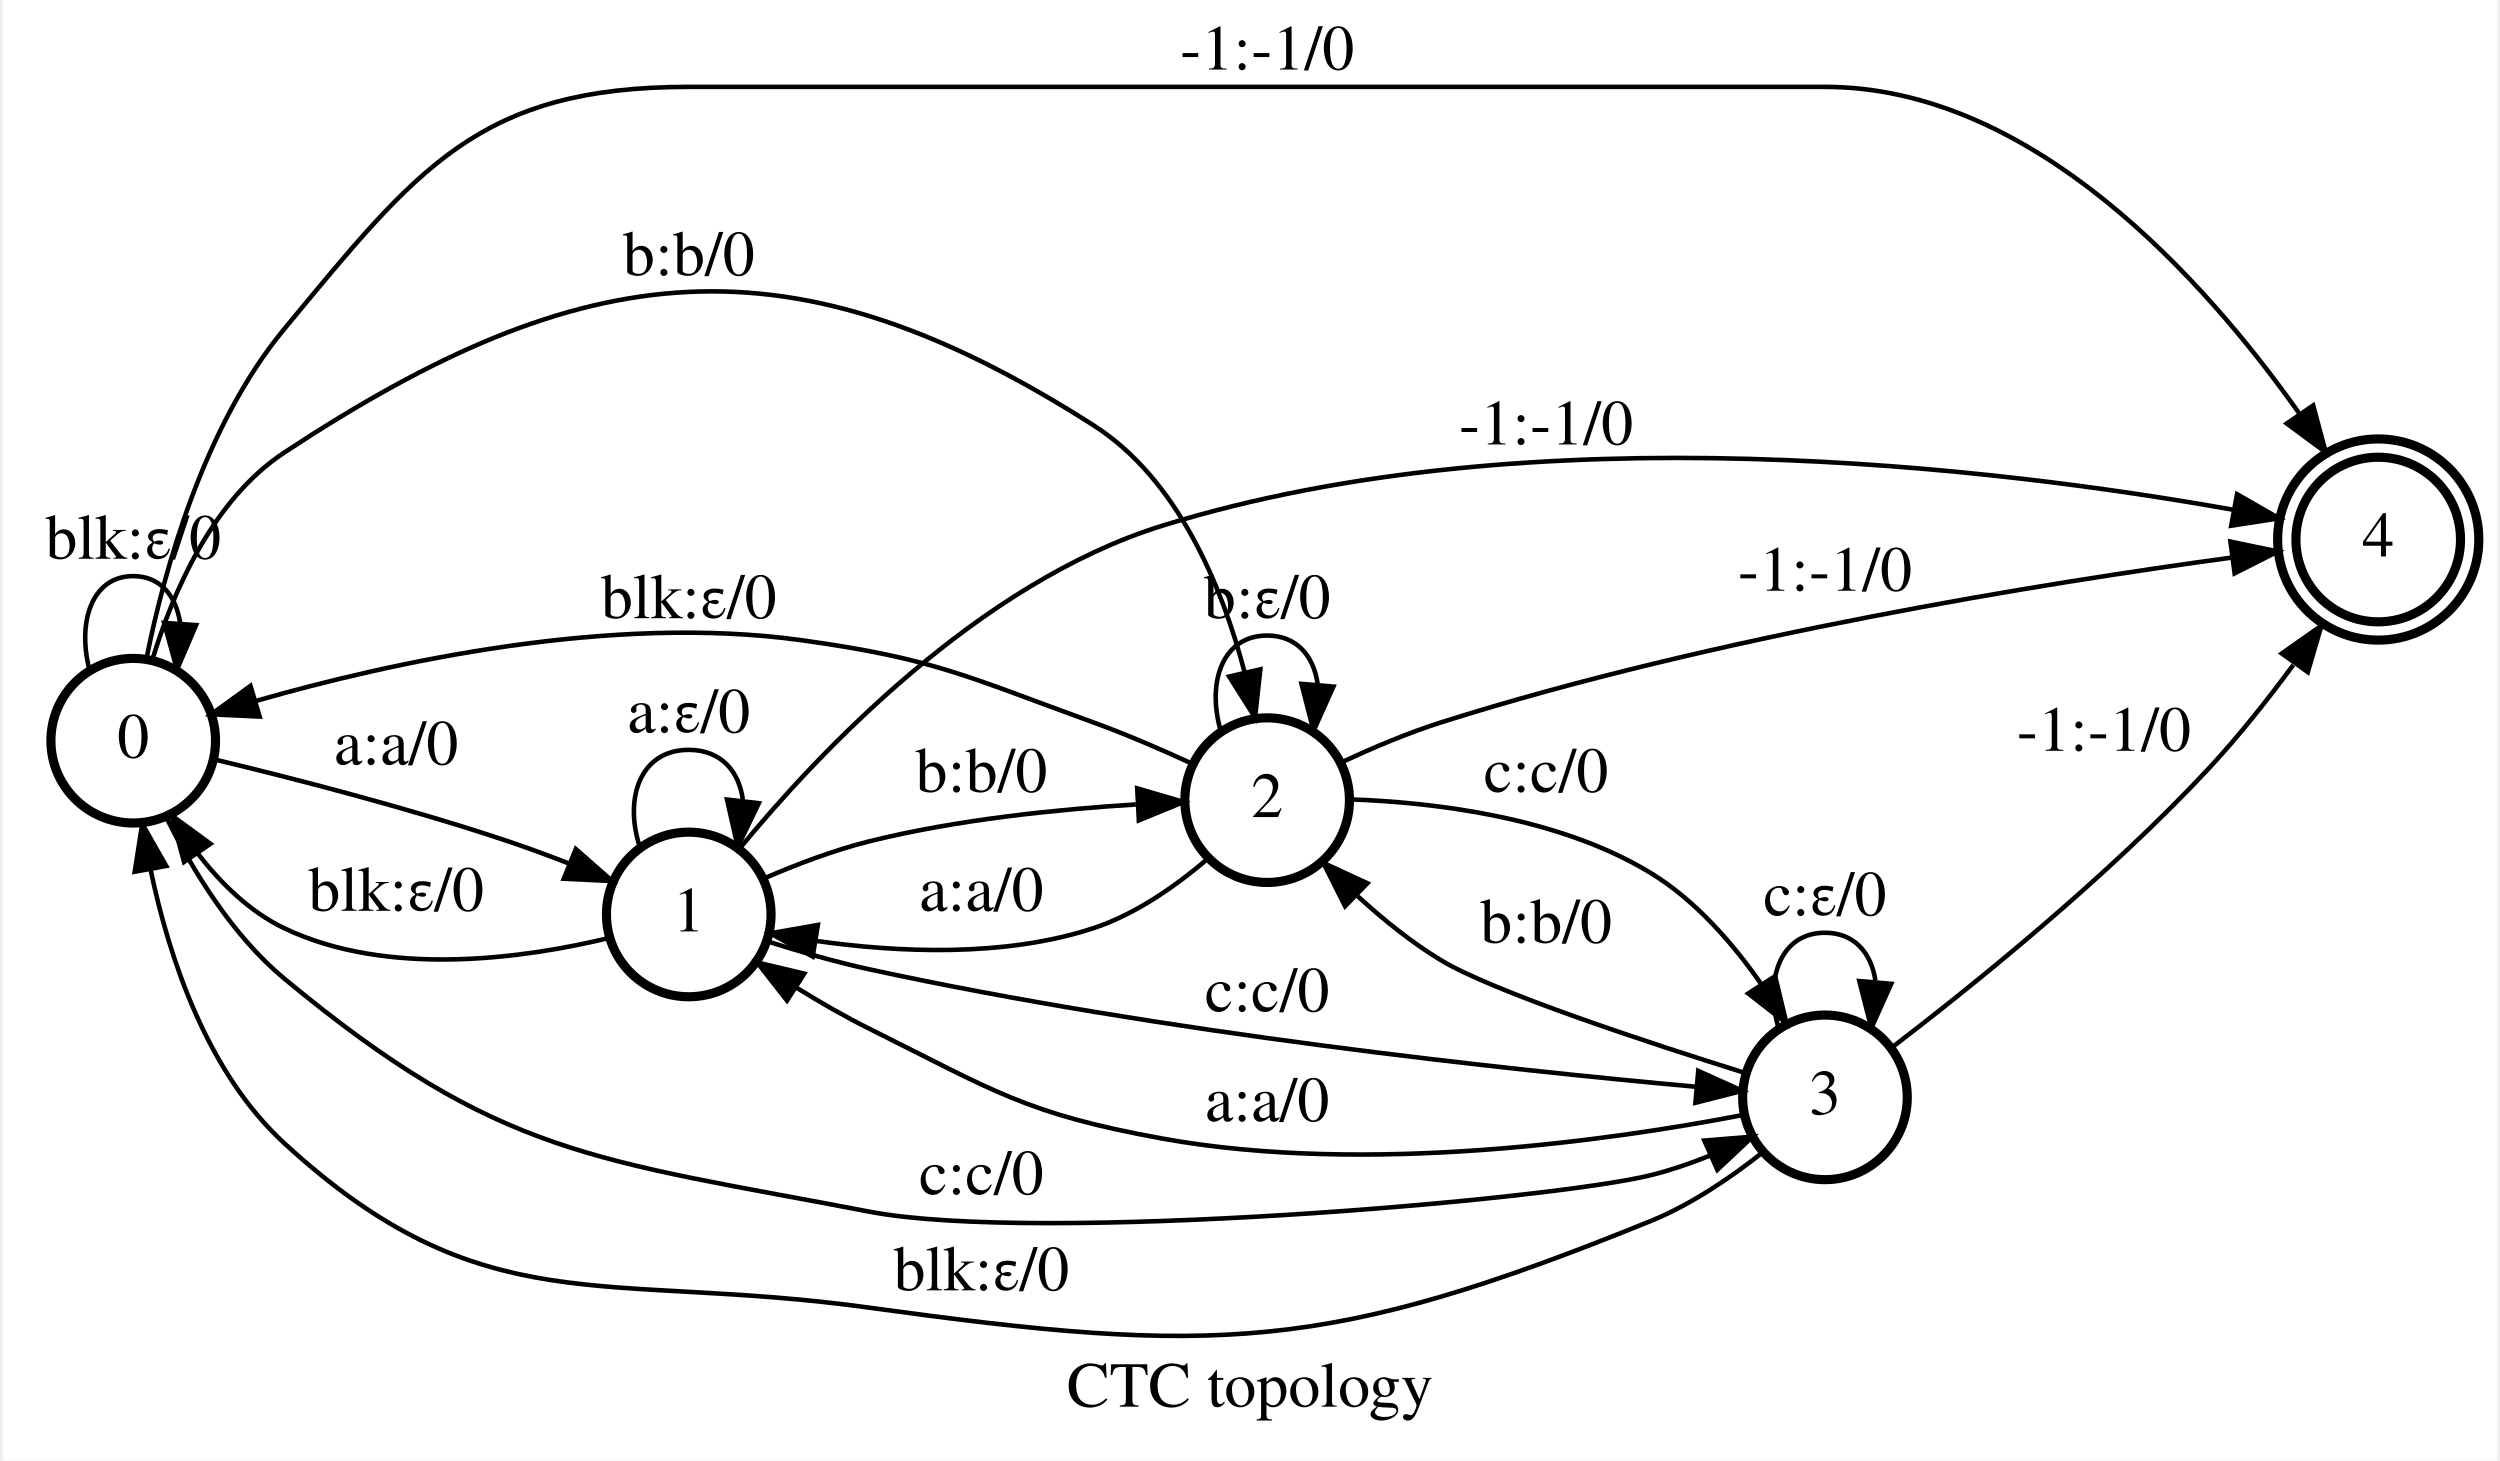
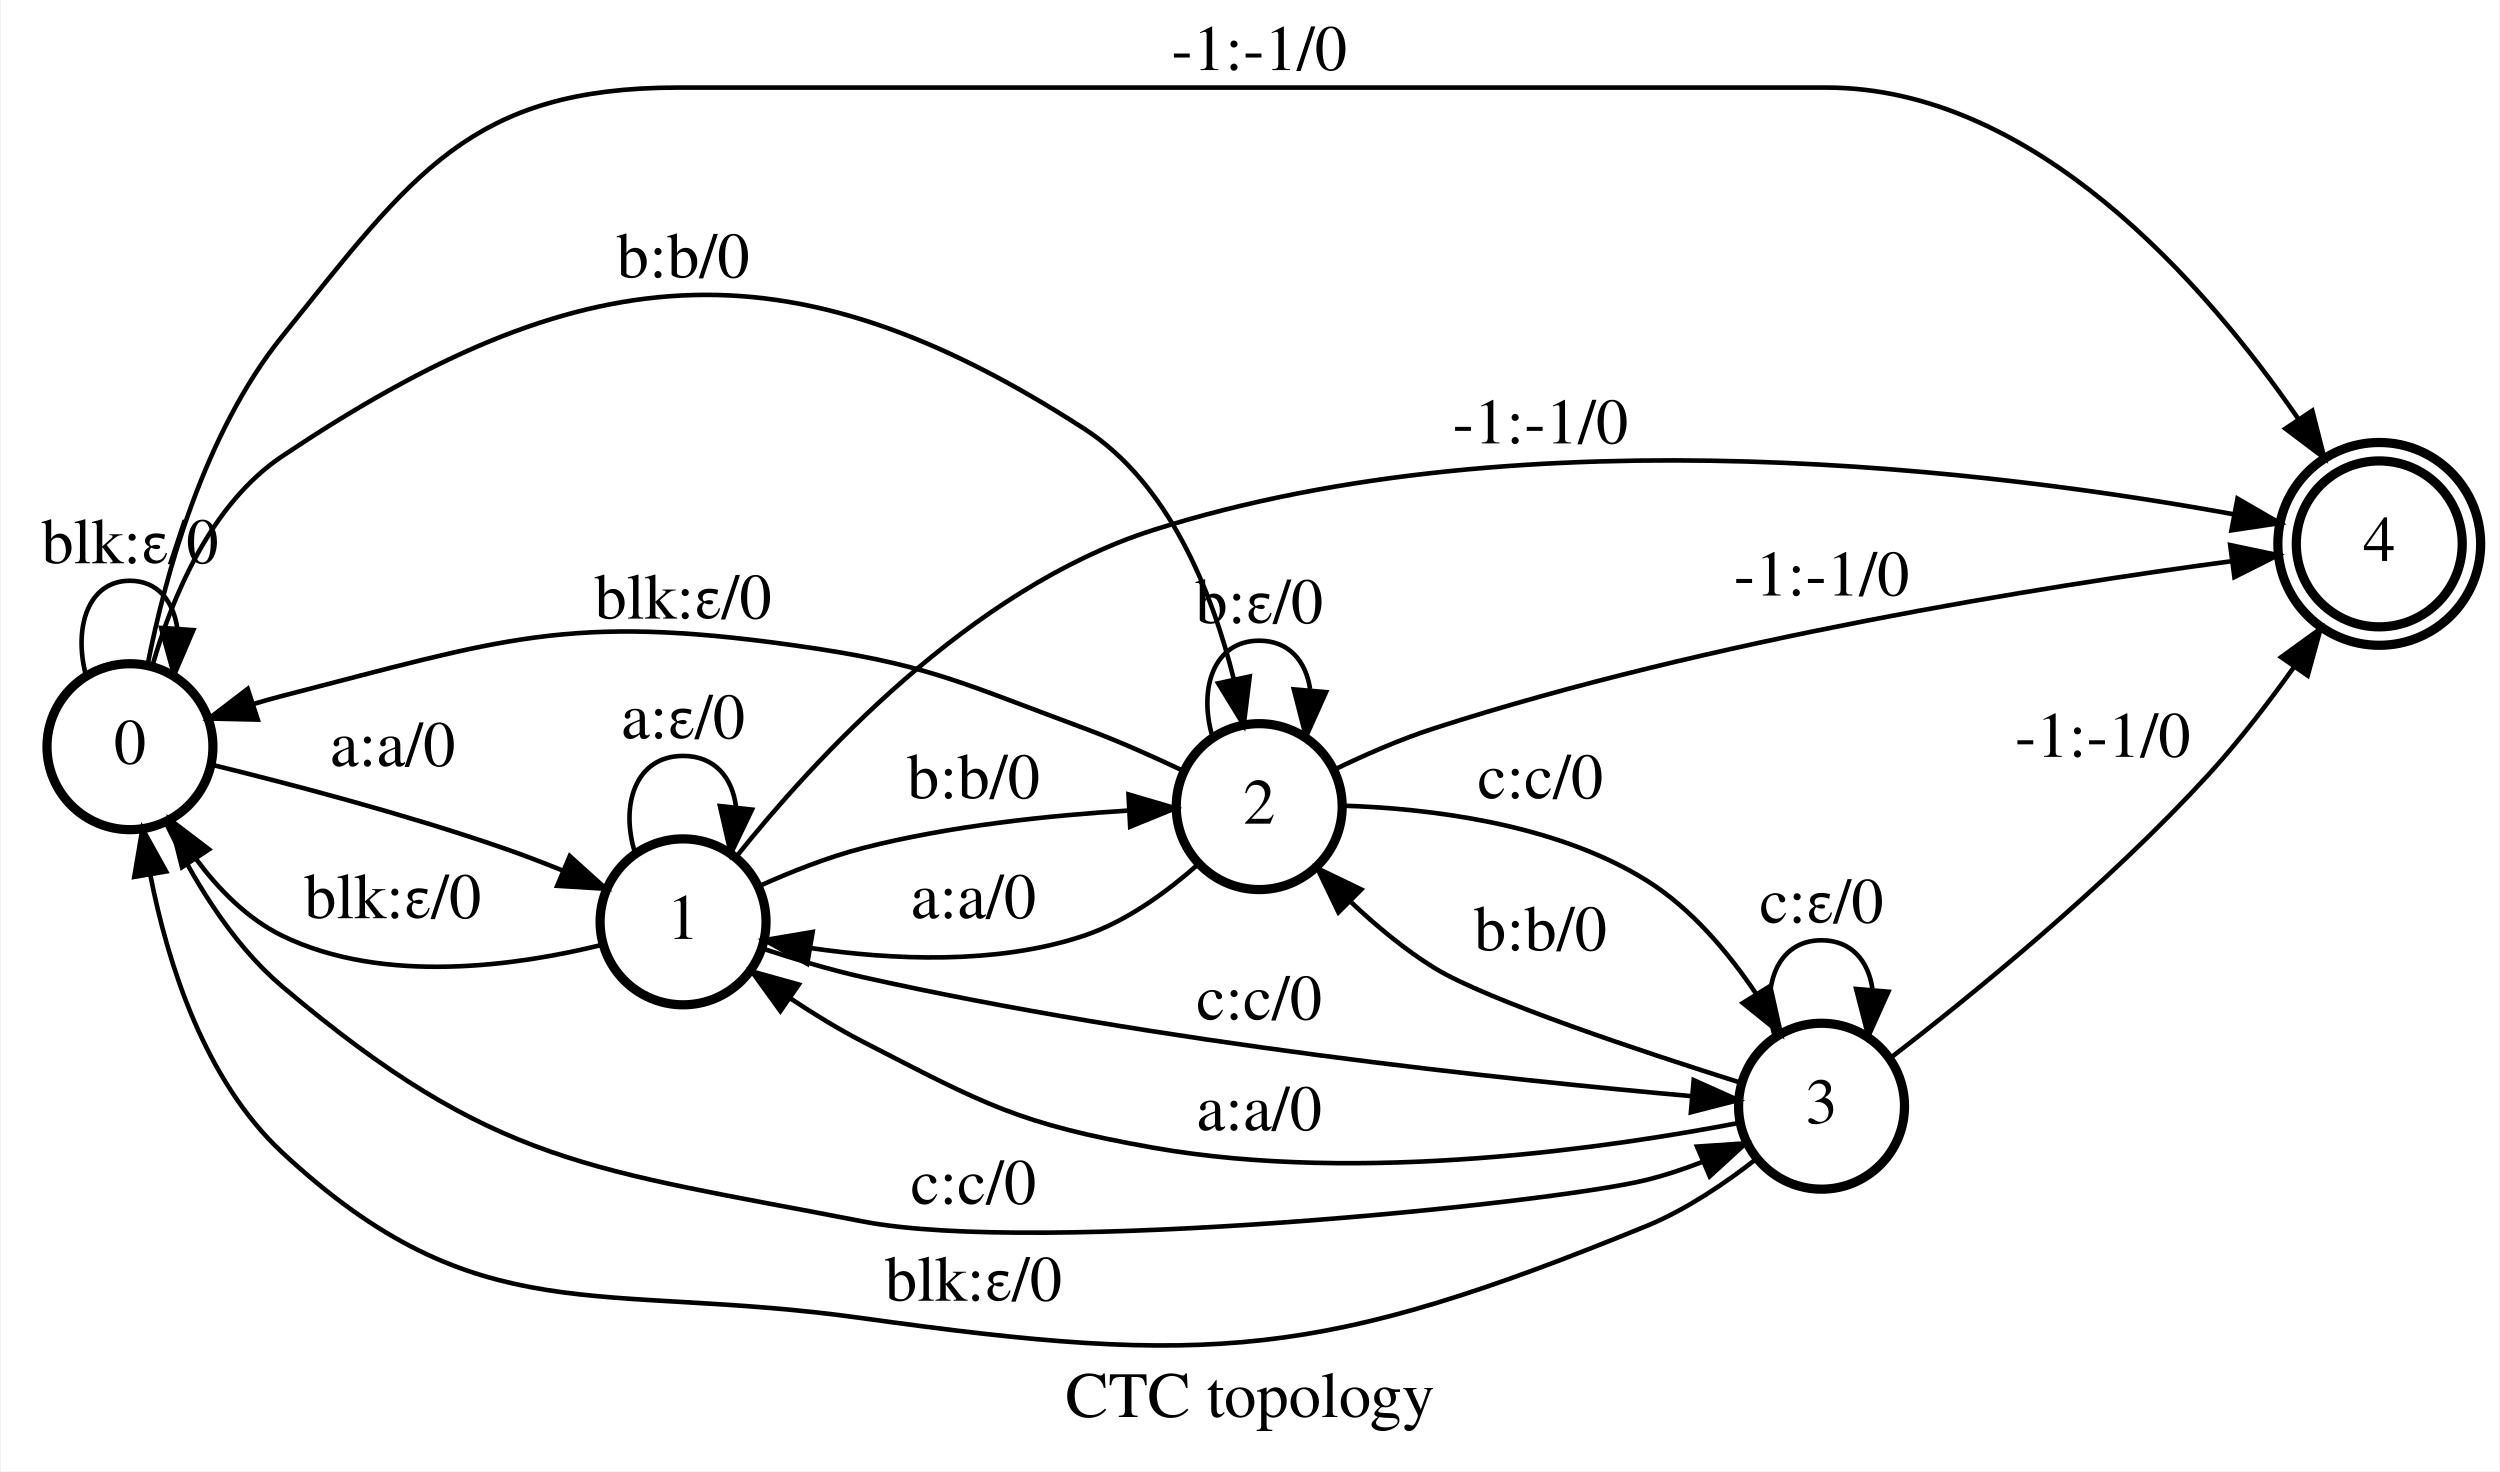
- <svg xmlns="http://www.w3.org/2000/svg" width="546pt" height="319pt" viewBox="0.00 0.00 545.50 319.45">
-   <g id="graph0" class="graph" transform="scale(1 1) rotate(0) translate(4 315.4478)">
-     <polygon fill="#ffffff" stroke="transparent" points="-4,4 -4,-315.448 541.5,-315.448 541.5,4 -4,4" />
-     <text text-anchor="middle" x="268.75" y="-7.8" font-family="Times,serif" font-size="14.00" fill="#000000">CTC topology</text>
+ <svg xmlns="http://www.w3.org/2000/svg" width="542pt" height="319pt" viewBox="0.00 0.00 542.00 319.23">
+   <g id="graph0" class="graph" transform="scale(1 1) rotate(0) translate(4 315.23)">
+     <polygon fill="white" stroke="transparent" points="-4,4 -4,-315.23 538,-315.23 538,4 -4,4" />
+     <text text-anchor="middle" x="267" y="-7.8" font-family="Times,serif" font-size="14.00">CTC topology</text>
    <g id="node1" class="node">
-       <ellipse fill="none" stroke="#000000" stroke-width="2" cx="24.5" cy="-153.448" rx="18" ry="18" />
-       <text text-anchor="middle" x="24.5" y="-149.748" font-family="Times,serif" font-size="14.00" fill="#000000">0</text>
+       <ellipse fill="none" stroke="black" stroke-width="2" cx="24" cy="-153.23" rx="18" ry="18" />
+       <text text-anchor="middle" x="24" y="-149.53" font-family="Times,serif" font-size="14.00">0</text>
    </g>
    <g id="edge1" class="edge">
-       <path fill="none" stroke="#000000" d="M14.925,-168.989C12.23,-179.357 15.422,-189.448 24.5,-189.448 30.457,-189.448 33.88,-185.102 34.767,-179.184" />
-       <polygon fill="#000000" stroke="#000000" points="38.244,-178.729 34.075,-168.989 31.261,-179.203 38.244,-178.729" />
-       <text text-anchor="middle" x="24.5" y="-193.248" font-family="Times,serif" font-size="14.00" fill="#000000">blk:ε/0</text>
+       <path fill="none" stroke="black" d="M14.43,-168.78C11.73,-179.14 14.92,-189.23 24,-189.23 29.96,-189.23 33.38,-184.89 34.27,-178.97" />
+       <polygon fill="black" stroke="black" points="37.74,-178.52 33.57,-168.78 30.76,-178.99 37.74,-178.52" />
+       <text text-anchor="middle" x="24" y="-193.03" font-family="Times,serif" font-size="14.00">blk:ε/0</text>
    </g>
    <g id="node2" class="node">
-       <ellipse fill="none" stroke="#000000" stroke-width="2" cx="146" cy="-115.448" rx="18" ry="18" />
-       <text text-anchor="middle" x="146" y="-111.748" font-family="Times,serif" font-size="14.00" fill="#000000">1</text>
+       <ellipse fill="none" stroke="black" stroke-width="2" cx="144" cy="-115.23" rx="18" ry="18" />
+       <text text-anchor="middle" x="144" y="-111.53" font-family="Times,serif" font-size="14.00">1</text>
    </g>
    <g id="edge2" class="edge">
-       <path fill="none" stroke="#000000" d="M42.282,-149.345C59.018,-145.328 84.699,-138.757 106.5,-131.448 110.88,-129.979 115.473,-128.275 119.915,-126.538" />
-       <polygon fill="#000000" stroke="#000000" points="121.297,-129.755 129.255,-122.761 118.673,-123.265 121.297,-129.755" />
-       <text text-anchor="middle" x="82" y="-148.248" font-family="Times,serif" font-size="14.00" fill="#000000">a:a/0</text>
+       <path fill="none" stroke="black" d="M41.74,-149.31C58.06,-145.32 83.49,-138.68 105,-131.23 109.19,-129.79 113.57,-128.1 117.81,-126.38" />
+       <polygon fill="black" stroke="black" points="119.42,-129.5 127.28,-122.4 116.7,-123.05 119.42,-129.5" />
+       <text text-anchor="middle" x="81" y="-149.03" font-family="Times,serif" font-size="14.00">a:a/0</text>
    </g>
    <g id="node3" class="node">
-       <ellipse fill="none" stroke="#000000" stroke-width="2" cx="272.5" cy="-140.448" rx="18" ry="18" />
-       <text text-anchor="middle" x="272.5" y="-136.748" font-family="Times,serif" font-size="14.00" fill="#000000">2</text>
+       <ellipse fill="none" stroke="black" stroke-width="2" cx="269" cy="-140.23" rx="18" ry="18" />
+       <text text-anchor="middle" x="269" y="-136.53" font-family="Times,serif" font-size="14.00">2</text>
    </g>
    <g id="edge3" class="edge">
-       <path fill="none" stroke="#000000" d="M28.657,-171.076C33.137,-185.841 41.834,-206.114 57.5,-216.448 123.204,-259.789 168.165,-264.819 234.5,-222.448 253.021,-210.618 262.65,-187.187 267.574,-168.39" />
-       <polygon fill="#000000" stroke="#000000" points="271.011,-169.059 269.851,-158.528 264.191,-167.484 271.011,-169.059" />
-       <text text-anchor="middle" x="146" y="-255.248" font-family="Times,serif" font-size="14.00" fill="#000000">b:b/0</text>
+       <path fill="none" stroke="black" d="M28.88,-170.84C33.13,-185.6 41.51,-205.86 57,-216.23 121.3,-259.29 166,-264.22 231,-222.23 249.49,-210.3 258.83,-186.66 263.5,-167.81" />
+       <polygon fill="black" stroke="black" points="266.94,-168.46 265.64,-157.95 260.1,-166.98 266.94,-168.46" />
+       <text text-anchor="middle" x="144" y="-255.03" font-family="Times,serif" font-size="14.00">b:b/0</text>
    </g>
    <g id="node4" class="node">
-       <ellipse fill="none" stroke="#000000" stroke-width="2" cx="394.5" cy="-75.448" rx="18" ry="18" />
-       <text text-anchor="middle" x="394.5" y="-71.748" font-family="Times,serif" font-size="14.00" fill="#000000">3</text>
+       <ellipse fill="none" stroke="black" stroke-width="2" cx="391" cy="-75.23" rx="18" ry="18" />
+       <text text-anchor="middle" x="391" y="-71.53" font-family="Times,serif" font-size="14.00">3</text>
    </g>
    <g id="edge4" class="edge">
-       <path fill="none" stroke="#000000" d="M31.83,-136.491C37.439,-125.24 46.141,-110.865 57.5,-101.448 104.642,-62.362 125.359,-61.988 185.5,-50.448 222.32,-43.383 334.171,-52.911 356.5,-58.448 360.762,-59.505 365.14,-61.017 369.341,-62.71" />
-       <polygon fill="#000000" stroke="#000000" points="368.12,-65.997 378.68,-66.856 370.96,-59.599 368.12,-65.997" />
-       <text text-anchor="middle" x="210" y="-54.248" font-family="Times,serif" font-size="14.00" fill="#000000">c:c/0</text>
+       <path fill="none" stroke="black" d="M31.78,-136.78C37.16,-125.47 45.67,-110.82 57,-101.23 103.13,-62.23 123.7,-61.78 183,-50.23 220.86,-42.86 331.76,-54.02 353,-59.23 357.01,-60.22 361.15,-61.6 365.13,-63.15" />
+       <polygon fill="black" stroke="black" points="363.99,-66.47 374.56,-67.18 366.74,-60.03 363.99,-66.47" />
+       <text text-anchor="middle" x="207" y="-54.03" font-family="Times,serif" font-size="14.00">c:c/0</text>
    </g>
    <g id="node5" class="node">
-       <ellipse fill="none" stroke="#000000" stroke-width="2" cx="515.5" cy="-197.448" rx="18" ry="18" />
-       <ellipse fill="none" stroke="#000000" stroke-width="2" cx="515.5" cy="-197.448" rx="22" ry="22" />
-       <text text-anchor="middle" x="515.5" y="-193.748" font-family="Times,serif" font-size="14.00" fill="#000000">4</text>
+       <ellipse fill="none" stroke="black" stroke-width="2" cx="512" cy="-197.23" rx="18" ry="18" />
+       <ellipse fill="none" stroke="black" stroke-width="2" cx="512" cy="-197.23" rx="22" ry="22" />
+       <text text-anchor="middle" x="512" y="-193.53" font-family="Times,serif" font-size="14.00">4</text>
    </g>
    <g id="edge5" class="edge">
-       <path fill="none" stroke="#000000" d="M27.408,-171.46C31.345,-191.02 39.993,-222.293 57.5,-243.448 86.73,-278.769 100.153,-296.448 146,-296.448 146,-296.448 146,-296.448 394.5,-296.448 439.76,-296.448 477.396,-254.444 498.137,-225.156" />
-       <polygon fill="#000000" stroke="#000000" points="501.274,-226.769 504.021,-216.536 495.493,-222.822 501.274,-226.769" />
-       <text text-anchor="middle" x="272.5" y="-300.248" font-family="Times,serif" font-size="14.00" fill="#000000">-1:-1/0</text>
+       <path fill="none" stroke="black" d="M27.82,-170.98C31.63,-190.26 40.01,-221.13 57,-242.23 85.3,-277.4 97.87,-296.23 143,-296.23 143,-296.23 143,-296.23 392,-296.23 437.06,-296.23 474.14,-253.77 494.36,-224.47" />
+       <polygon fill="black" stroke="black" points="497.47,-226.12 500.09,-215.86 491.64,-222.24 497.47,-226.12" />
+       <text text-anchor="middle" x="269" y="-300.03" font-family="Times,serif" font-size="14.00">-1:-1/0</text>
    </g>
    <g id="edge6" class="edge">
-       <path fill="none" stroke="#000000" d="M128.737,-110.345C110.165,-105.853 80.24,-101.56 57.5,-112.448 49.967,-116.055 43.606,-122.313 38.541,-128.869" />
-       <polygon fill="#000000" stroke="#000000" points="35.622,-126.937 32.827,-137.156 41.385,-130.91 35.622,-126.937" />
-       <text text-anchor="middle" x="82" y="-116.248" font-family="Times,serif" font-size="14.00" fill="#000000">blk:ε/0</text>
+       <path fill="none" stroke="black" d="M126.52,-110.27C108.48,-105.79 79.15,-101.42 57,-112.23 49.47,-115.91 43.19,-122.31 38.25,-128.98" />
+       <polygon fill="black" stroke="black" points="35.29,-127.1 32.71,-137.37 41.14,-130.95 35.29,-127.1" />
+       <text text-anchor="middle" x="81" y="-116.03" font-family="Times,serif" font-size="14.00">blk:ε/0</text>
    </g>
    <g id="edge7" class="edge">
-       <path fill="none" stroke="#000000" d="M135.292,-130.239C131.806,-140.864 135.375,-151.448 146,-151.448 153.139,-151.448 157.092,-146.67 157.861,-140.312" />
-       <polygon fill="#000000" stroke="#000000" points="161.322,-139.777 156.708,-130.239 154.368,-140.573 161.322,-139.777" />
-       <text text-anchor="middle" x="146" y="-155.248" font-family="Times,serif" font-size="14.00" fill="#000000">a:ε/0</text>
+       <path fill="none" stroke="black" d="M133.63,-130.03C130.25,-140.65 133.71,-151.23 144,-151.23 150.92,-151.23 154.75,-146.46 155.49,-140.1" />
+       <polygon fill="black" stroke="black" points="158.95,-139.58 154.37,-130.03 152,-140.35 158.95,-139.58" />
+       <text text-anchor="middle" x="144" y="-155.03" font-family="Times,serif" font-size="14.00">a:ε/0</text>
    </g>
    <g id="edge8" class="edge">
-       <path fill="none" stroke="#000000" d="M162.566,-123.372C169.504,-126.368 177.746,-129.518 185.5,-131.448 204.598,-136.202 226.658,-138.449 243.786,-139.509" />
-       <polygon fill="#000000" stroke="#000000" points="244.081,-143.029 254.248,-140.049 244.442,-136.038 244.081,-143.029" />
-       <text text-anchor="middle" x="210" y="-142.248" font-family="Times,serif" font-size="14.00" fill="#000000">b:b/0</text>
+       <path fill="none" stroke="black" d="M160.54,-123C167.29,-126.04 175.37,-129.27 183,-131.23 201.86,-136.09 223.73,-138.33 240.56,-139.37" />
+       <polygon fill="black" stroke="black" points="240.64,-142.87 250.81,-139.88 241,-135.88 240.64,-142.87" />
+       <text text-anchor="middle" x="207" y="-142.03" font-family="Times,serif" font-size="14.00">b:b/0</text>
    </g>
    <g id="edge9" class="edge">
-       <path fill="none" stroke="#000000" d="M163.145,-109.578C170.028,-107.396 178.076,-105.062 185.5,-103.448 249.399,-89.557 325.879,-81.419 366.274,-77.768" />
-       <polygon fill="#000000" stroke="#000000" points="366.782,-81.237 376.438,-76.876 366.17,-74.264 366.782,-81.237" />
-       <text text-anchor="middle" x="272.5" y="-94.248" font-family="Times,serif" font-size="14.00" fill="#000000">c:c/0</text>
+       <path fill="none" stroke="black" d="M161.11,-109.48C167.81,-107.26 175.71,-104.87 183,-103.23 246.7,-88.98 323.16,-80.93 362.94,-77.4" />
+       <polygon fill="black" stroke="black" points="363.26,-80.89 372.92,-76.55 362.66,-73.92 363.26,-80.89" />
+       <text text-anchor="middle" x="269" y="-94.03" font-family="Times,serif" font-size="14.00">c:c/0</text>
    </g>
    <g id="edge10" class="edge">
-       <path fill="none" stroke="#000000" d="M157.097,-129.844C174.212,-150.64 209.31,-187.96 249.5,-200.448 330.82,-225.716 432.989,-213.029 483.789,-203.953" />
-       <polygon fill="#000000" stroke="#000000" points="484.632,-207.356 493.823,-202.086 483.351,-200.474 484.632,-207.356" />
-       <text text-anchor="middle" x="333.5" y="-218.248" font-family="Times,serif" font-size="14.00" fill="#000000">-1:-1/0</text>
+       <path fill="none" stroke="black" d="M155.47,-129.27C171.97,-149.97 206.25,-187.6 246,-200.23 327.47,-226.12 430.26,-212.85 480.52,-203.63" />
+       <polygon fill="black" stroke="black" points="481.25,-207.05 490.42,-201.74 479.94,-200.18 481.25,-207.05" />
+       <text text-anchor="middle" x="330" y="-219.03" font-family="Times,serif" font-size="14.00">-1:-1/0</text>
    </g>
    <g id="edge11" class="edge">
-       <path fill="none" stroke="#000000" d="M256.069,-148.431C249.456,-151.477 241.703,-154.839 234.5,-157.448 206.717,-167.508 199.771,-171.41 170.5,-175.448 128.887,-181.188 80.723,-170.564 51.447,-162.175" />
-       <polygon fill="#000000" stroke="#000000" points="52.146,-158.731 41.563,-159.219 50.141,-165.437 52.146,-158.731" />
-       <text text-anchor="middle" x="146" y="-180.248" font-family="Times,serif" font-size="14.00" fill="#000000">blk:ε/0</text>
+       <path fill="none" stroke="black" d="M252.38,-148.05C245.86,-151.15 238.16,-154.58 231,-157.23 203.69,-167.34 196.84,-171.2 168,-175.23 118.9,-182.11 105.01,-176.59 57,-164.23 54.96,-163.71 52.85,-163.11 50.75,-162.48" />
+       <polygon fill="black" stroke="black" points="51.72,-159.11 41.13,-159.34 49.55,-165.77 51.72,-159.11" />
+       <text text-anchor="middle" x="144" y="-181.03" font-family="Times,serif" font-size="14.00">blk:ε/0</text>
    </g>
    <g id="edge12" class="edge">
-       <path fill="none" stroke="#000000" d="M259.631,-127.737C252.776,-121.862 243.842,-115.518 234.5,-112.448 214.936,-106.018 191.614,-107.139 173.824,-109.669" />
-       <polygon fill="#000000" stroke="#000000" points="173.099,-106.241 163.803,-111.323 174.239,-113.147 173.099,-106.241" />
-       <text text-anchor="middle" x="210" y="-116.248" font-family="Times,serif" font-size="14.00" fill="#000000">a:a/0</text>
+       <path fill="none" stroke="black" d="M255.86,-127.82C249.16,-121.87 240.32,-115.36 231,-112.23 211.88,-105.82 189.02,-107 171.67,-109.55" />
+       <polygon fill="black" stroke="black" points="170.93,-106.13 161.66,-111.27 172.11,-113.03 170.93,-106.13" />
+       <text text-anchor="middle" x="207" y="-116.03" font-family="Times,serif" font-size="14.00">a:a/0</text>
    </g>
    <g id="edge13" class="edge">
-       <path fill="none" stroke="#000000" d="M262.349,-155.614C259.272,-166.112 262.656,-176.448 272.5,-176.448 278.96,-176.448 282.638,-171.996 283.534,-165.969" />
-       <polygon fill="#000000" stroke="#000000" points="286.988,-165.281 282.651,-155.614 280.013,-165.875 286.988,-165.281" />
-       <text text-anchor="middle" x="272.5" y="-180.248" font-family="Times,serif" font-size="14.00" fill="#000000">b:ε/0</text>
+       <path fill="none" stroke="black" d="M258.85,-155.4C255.77,-165.9 259.16,-176.23 269,-176.23 275.46,-176.23 279.14,-171.78 280.03,-165.76" />
+       <polygon fill="black" stroke="black" points="283.49,-165.07 279.15,-155.4 276.51,-165.66 283.49,-165.07" />
+       <text text-anchor="middle" x="269" y="-180.03" font-family="Times,serif" font-size="14.00">b:ε/0</text>
    </g>
    <g id="edge14" class="edge">
-       <path fill="none" stroke="#000000" d="M290.534,-140.62C308.497,-140.005 336.246,-136.857 356.5,-124.448 366.138,-118.543 374.263,-109.238 380.494,-100.317" />
-       <polygon fill="#000000" stroke="#000000" points="383.597,-101.963 386.08,-91.663 377.716,-98.166 383.597,-101.963" />
-       <text text-anchor="middle" x="333.5" y="-142.248" font-family="Times,serif" font-size="14.00" fill="#000000">c:c/0</text>
+       <path fill="none" stroke="black" d="M287.19,-140.43C304.94,-139.88 332.82,-136.81 353,-124.23 362.64,-118.23 370.66,-108.74 376.74,-99.71" />
+       <polygon fill="black" stroke="black" points="379.86,-101.31 382.17,-90.97 373.92,-97.62 379.86,-101.31" />
+       <text text-anchor="middle" x="330" y="-142.03" font-family="Times,serif" font-size="14.00">c:c/0</text>
    </g>
    <g id="edge15" class="edge">
-       <path fill="none" stroke="#000000" d="M288.828,-148.736C295.426,-151.823 303.197,-155.135 310.5,-157.448 370.159,-176.34 442.546,-187.939 483.387,-193.492" />
-       <polygon fill="#000000" stroke="#000000" points="483.175,-196.994 493.548,-194.837 484.094,-190.055 483.175,-196.994" />
-       <text text-anchor="middle" x="394.5" y="-186.248" font-family="Times,serif" font-size="14.00" fill="#000000">-1:-1/0</text>
+       <path fill="none" stroke="black" d="M285.16,-148.19C291.73,-151.37 299.6,-154.85 307,-157.23 366.75,-176.52 439.49,-188.06 479.98,-193.48" />
+       <polygon fill="black" stroke="black" points="479.66,-196.97 490.03,-194.79 480.57,-190.03 479.66,-196.97" />
+       <text text-anchor="middle" x="391" y="-186.03" font-family="Times,serif" font-size="14.00">-1:-1/0</text>
    </g>
    <g id="edge16" class="edge">
-       <path fill="none" stroke="#000000" d="M380.99,-63.504C374.111,-58.062 365.347,-52.044 356.5,-48.448 285.662,-19.65 261.25,-18.998 185.5,-29.448 126.958,-37.524 101.017,-25.465 57.5,-65.448 40.671,-80.91 32.379,-105.795 28.32,-125.163" />
-       <polygon fill="#000000" stroke="#000000" points="24.829,-124.794 26.473,-135.261 31.715,-126.054 24.829,-124.794" />
-       <text text-anchor="middle" x="210" y="-33.248" font-family="Times,serif" font-size="14.00" fill="#000000">blk:ε/0</text>
+       <path fill="none" stroke="black" d="M376.81,-63.77C370.11,-58.53 361.58,-52.74 353,-49.23 282.56,-20.49 258.34,-18.68 183,-29.23 125.32,-37.31 99.61,-25.53 57,-65.23 40.24,-80.85 32.24,-105.94 28.43,-125.34" />
+       <polygon fill="black" stroke="black" points="24.94,-124.99 26.71,-135.43 31.84,-126.16 24.94,-124.99" />
+       <text text-anchor="middle" x="207" y="-33.03" font-family="Times,serif" font-size="14.00">blk:ε/0</text>
    </g>
    <g id="edge17" class="edge">
-       <path fill="none" stroke="#000000" d="M376.479,-71.573C348.9,-66.262 294.668,-58.257 249.5,-66.448 219.609,-71.868 212.7,-76.92 185.5,-90.448 180.232,-93.068 174.779,-96.209 169.67,-99.366" />
-       <polygon fill="#000000" stroke="#000000" points="167.483,-96.611 160.956,-104.957 171.263,-102.502 167.483,-96.611" />
-       <text text-anchor="middle" x="272.5" y="-70.248" font-family="Times,serif" font-size="14.00" fill="#000000">a:a/0</text>
+       <path fill="none" stroke="black" d="M373.01,-71.6C345.92,-66.37 291.39,-58.21 246,-66.23 216.65,-71.43 209.51,-75.6 183,-89.23 177.76,-91.93 172.38,-95.23 167.38,-98.56" />
+       <polygon fill="black" stroke="black" points="165.11,-95.88 158.91,-104.48 169.11,-101.63 165.11,-95.88" />
+       <text text-anchor="middle" x="269" y="-70.03" font-family="Times,serif" font-size="14.00">a:a/0</text>
    </g>
    <g id="edge18" class="edge">
-       <path fill="none" stroke="#000000" d="M376.985,-80.793C355.898,-87.385 321.897,-98.559 310.5,-105.448 304.105,-109.313 297.848,-114.37 292.316,-119.432" />
-       <polygon fill="#000000" stroke="#000000" points="289.545,-117.244 284.799,-126.716 294.416,-122.271 289.545,-117.244" />
-       <text text-anchor="middle" x="333.5" y="-109.248" font-family="Times,serif" font-size="14.00" fill="#000000">b:b/0</text>
+       <path fill="none" stroke="black" d="M373.4,-80.34C352.61,-86.9 318.35,-98.24 307,-105.23 300.63,-109.16 294.42,-114.32 288.97,-119.46" />
+       <polygon fill="black" stroke="black" points="286.19,-117.3 281.6,-126.85 291.14,-122.25 286.19,-117.3" />
+       <text text-anchor="middle" x="330" y="-109.03" font-family="Times,serif" font-size="14.00">b:b/0</text>
    </g>
    <g id="edge19" class="edge">
-       <path fill="none" stroke="#000000" d="M384.349,-90.615C381.272,-101.112 384.656,-111.448 394.5,-111.448 400.96,-111.448 404.638,-106.996 405.534,-100.969" />
-       <polygon fill="#000000" stroke="#000000" points="408.988,-100.281 404.651,-90.615 402.013,-100.876 408.988,-100.281" />
-       <text text-anchor="middle" x="394.5" y="-115.248" font-family="Times,serif" font-size="14.00" fill="#000000">c:ε/0</text>
+       <path fill="none" stroke="black" d="M380.85,-90.4C377.77,-100.9 381.16,-111.23 391,-111.23 397.46,-111.23 401.14,-106.78 402.03,-100.76" />
+       <polygon fill="black" stroke="black" points="405.49,-100.07 401.15,-90.4 398.51,-100.66 405.49,-100.07" />
+       <text text-anchor="middle" x="391" y="-115.03" font-family="Times,serif" font-size="14.00">c:ε/0</text>
    </g>
    <g id="edge20" class="edge">
-       <path fill="none" stroke="#000000" d="M409.038,-86.273C426.51,-99.64 456.252,-123.548 478.5,-147.448 484.952,-154.379 491.325,-162.428 496.916,-170.016" />
-       <polygon fill="#000000" stroke="#000000" points="494.409,-172.527 503.079,-178.618 500.1,-168.45 494.409,-172.527" />
-       <text text-anchor="middle" x="455.5" y="-151.248" font-family="Times,serif" font-size="14.00" fill="#000000">-1:-1/0</text>
+       <path fill="none" stroke="black" d="M405.8,-85.58C423.01,-98.83 452.87,-123.01 475,-147.23 481.5,-154.35 487.88,-162.65 493.43,-170.42" />
+       <polygon fill="black" stroke="black" points="490.72,-172.65 499.29,-178.87 496.47,-168.66 490.72,-172.65" />
+       <text text-anchor="middle" x="452" y="-151.03" font-family="Times,serif" font-size="14.00">-1:-1/0</text>
    </g>
  </g>
</svg>
